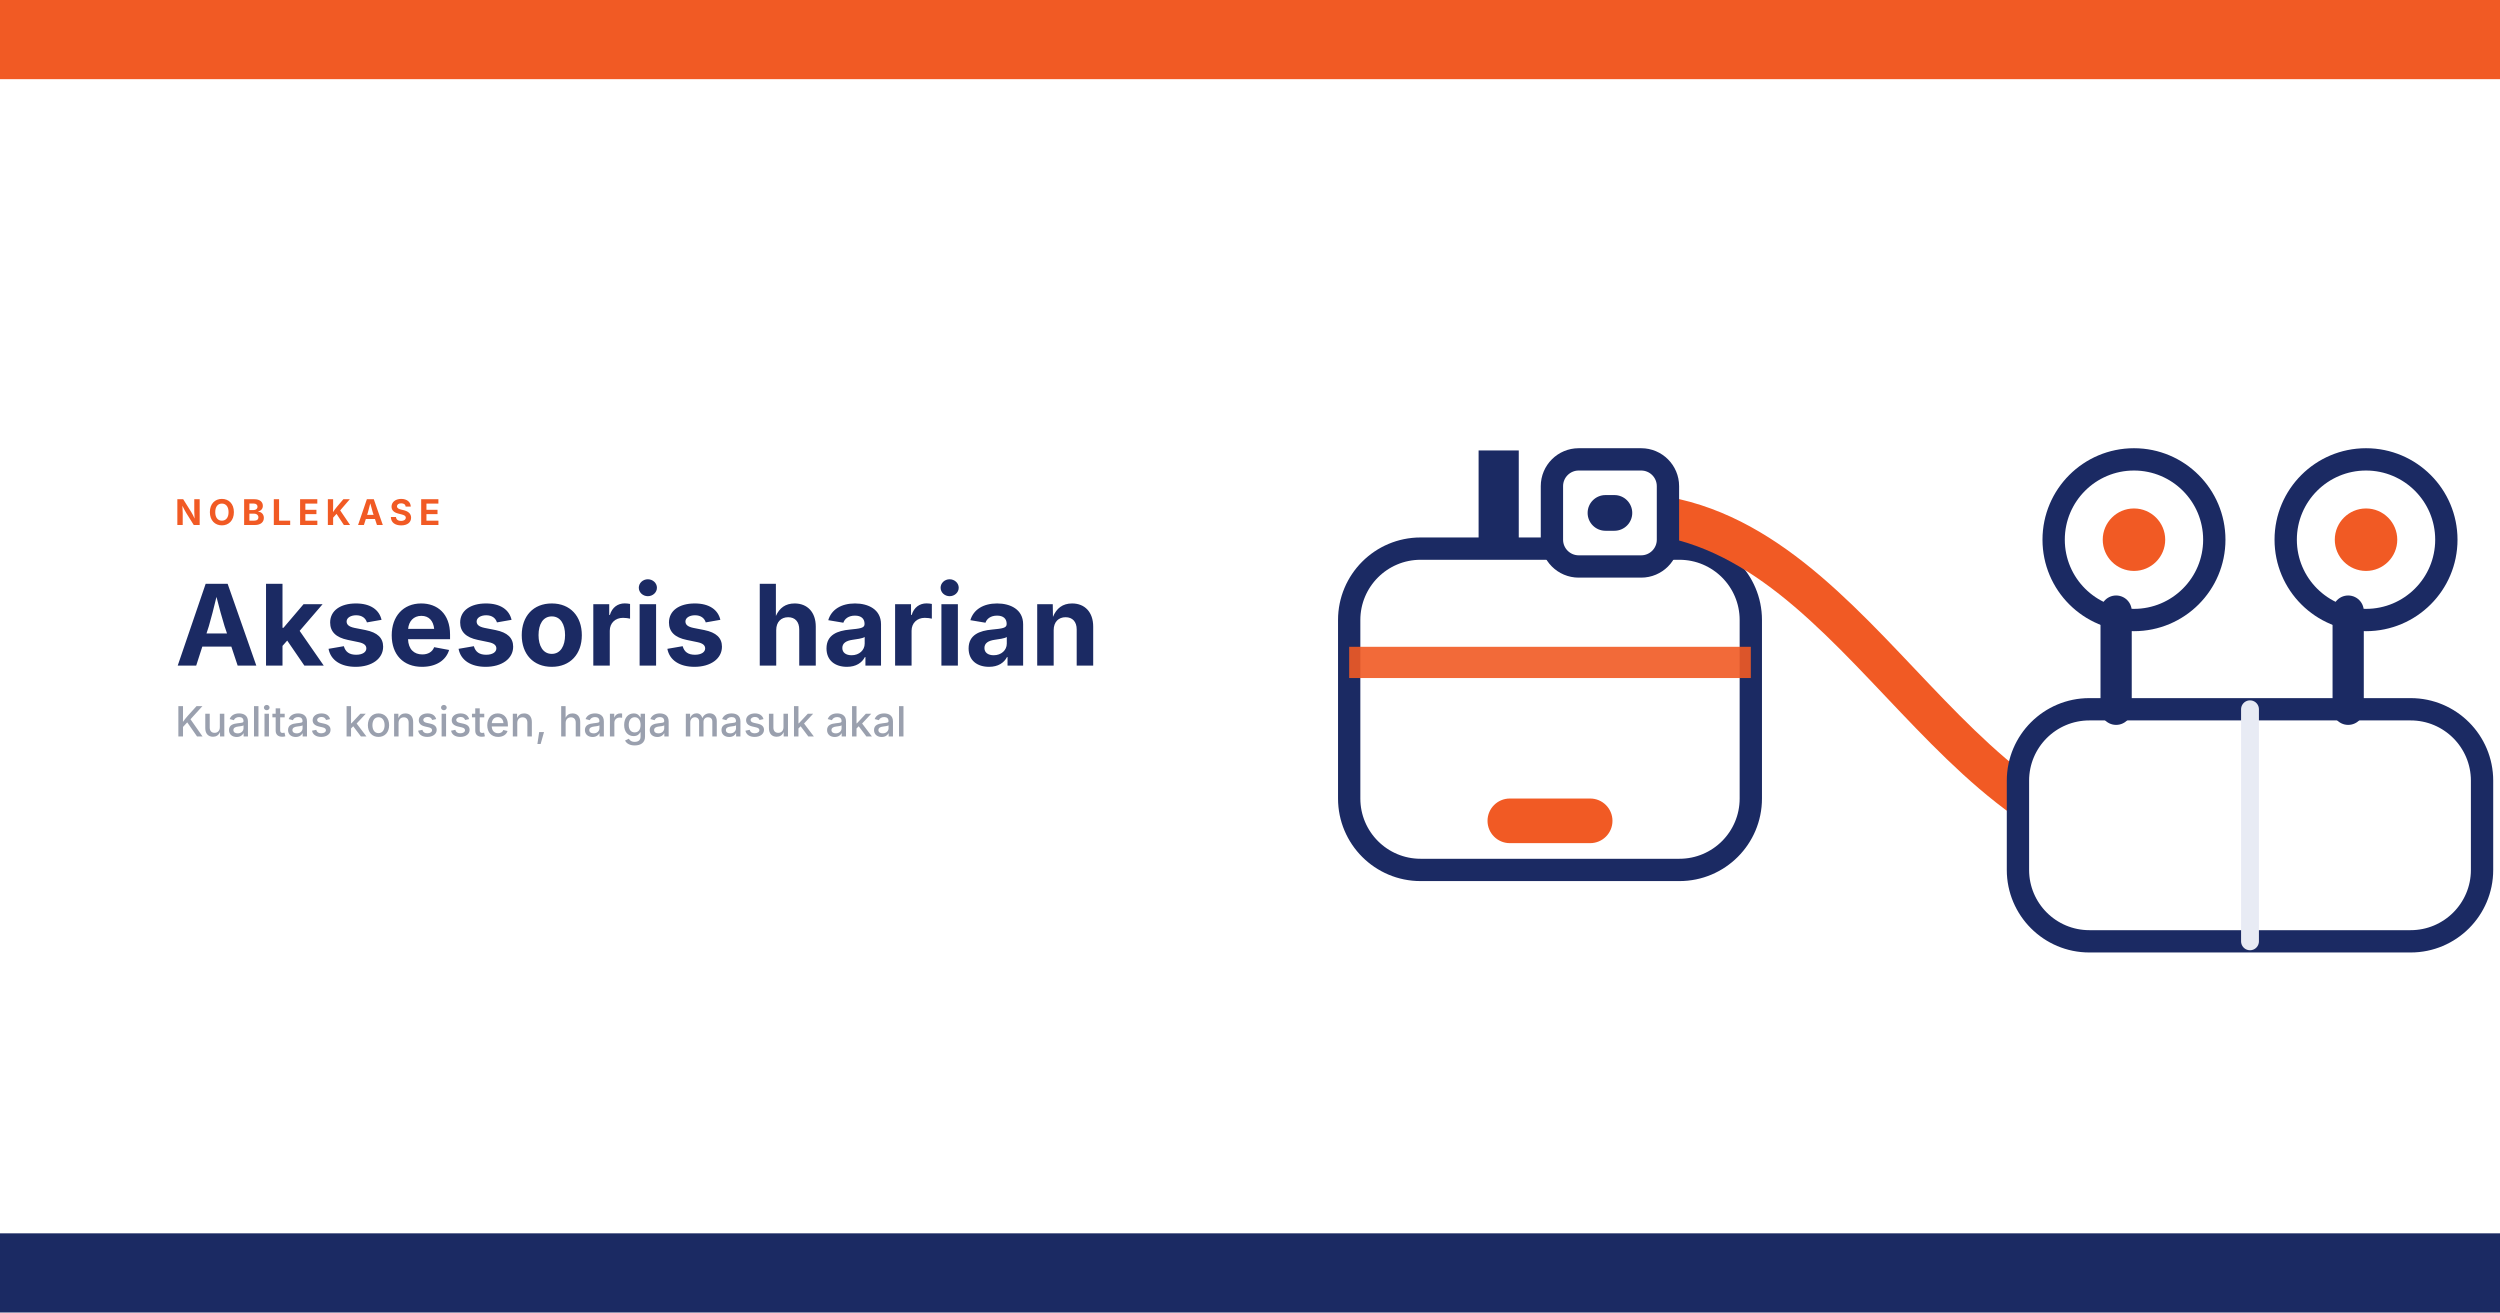
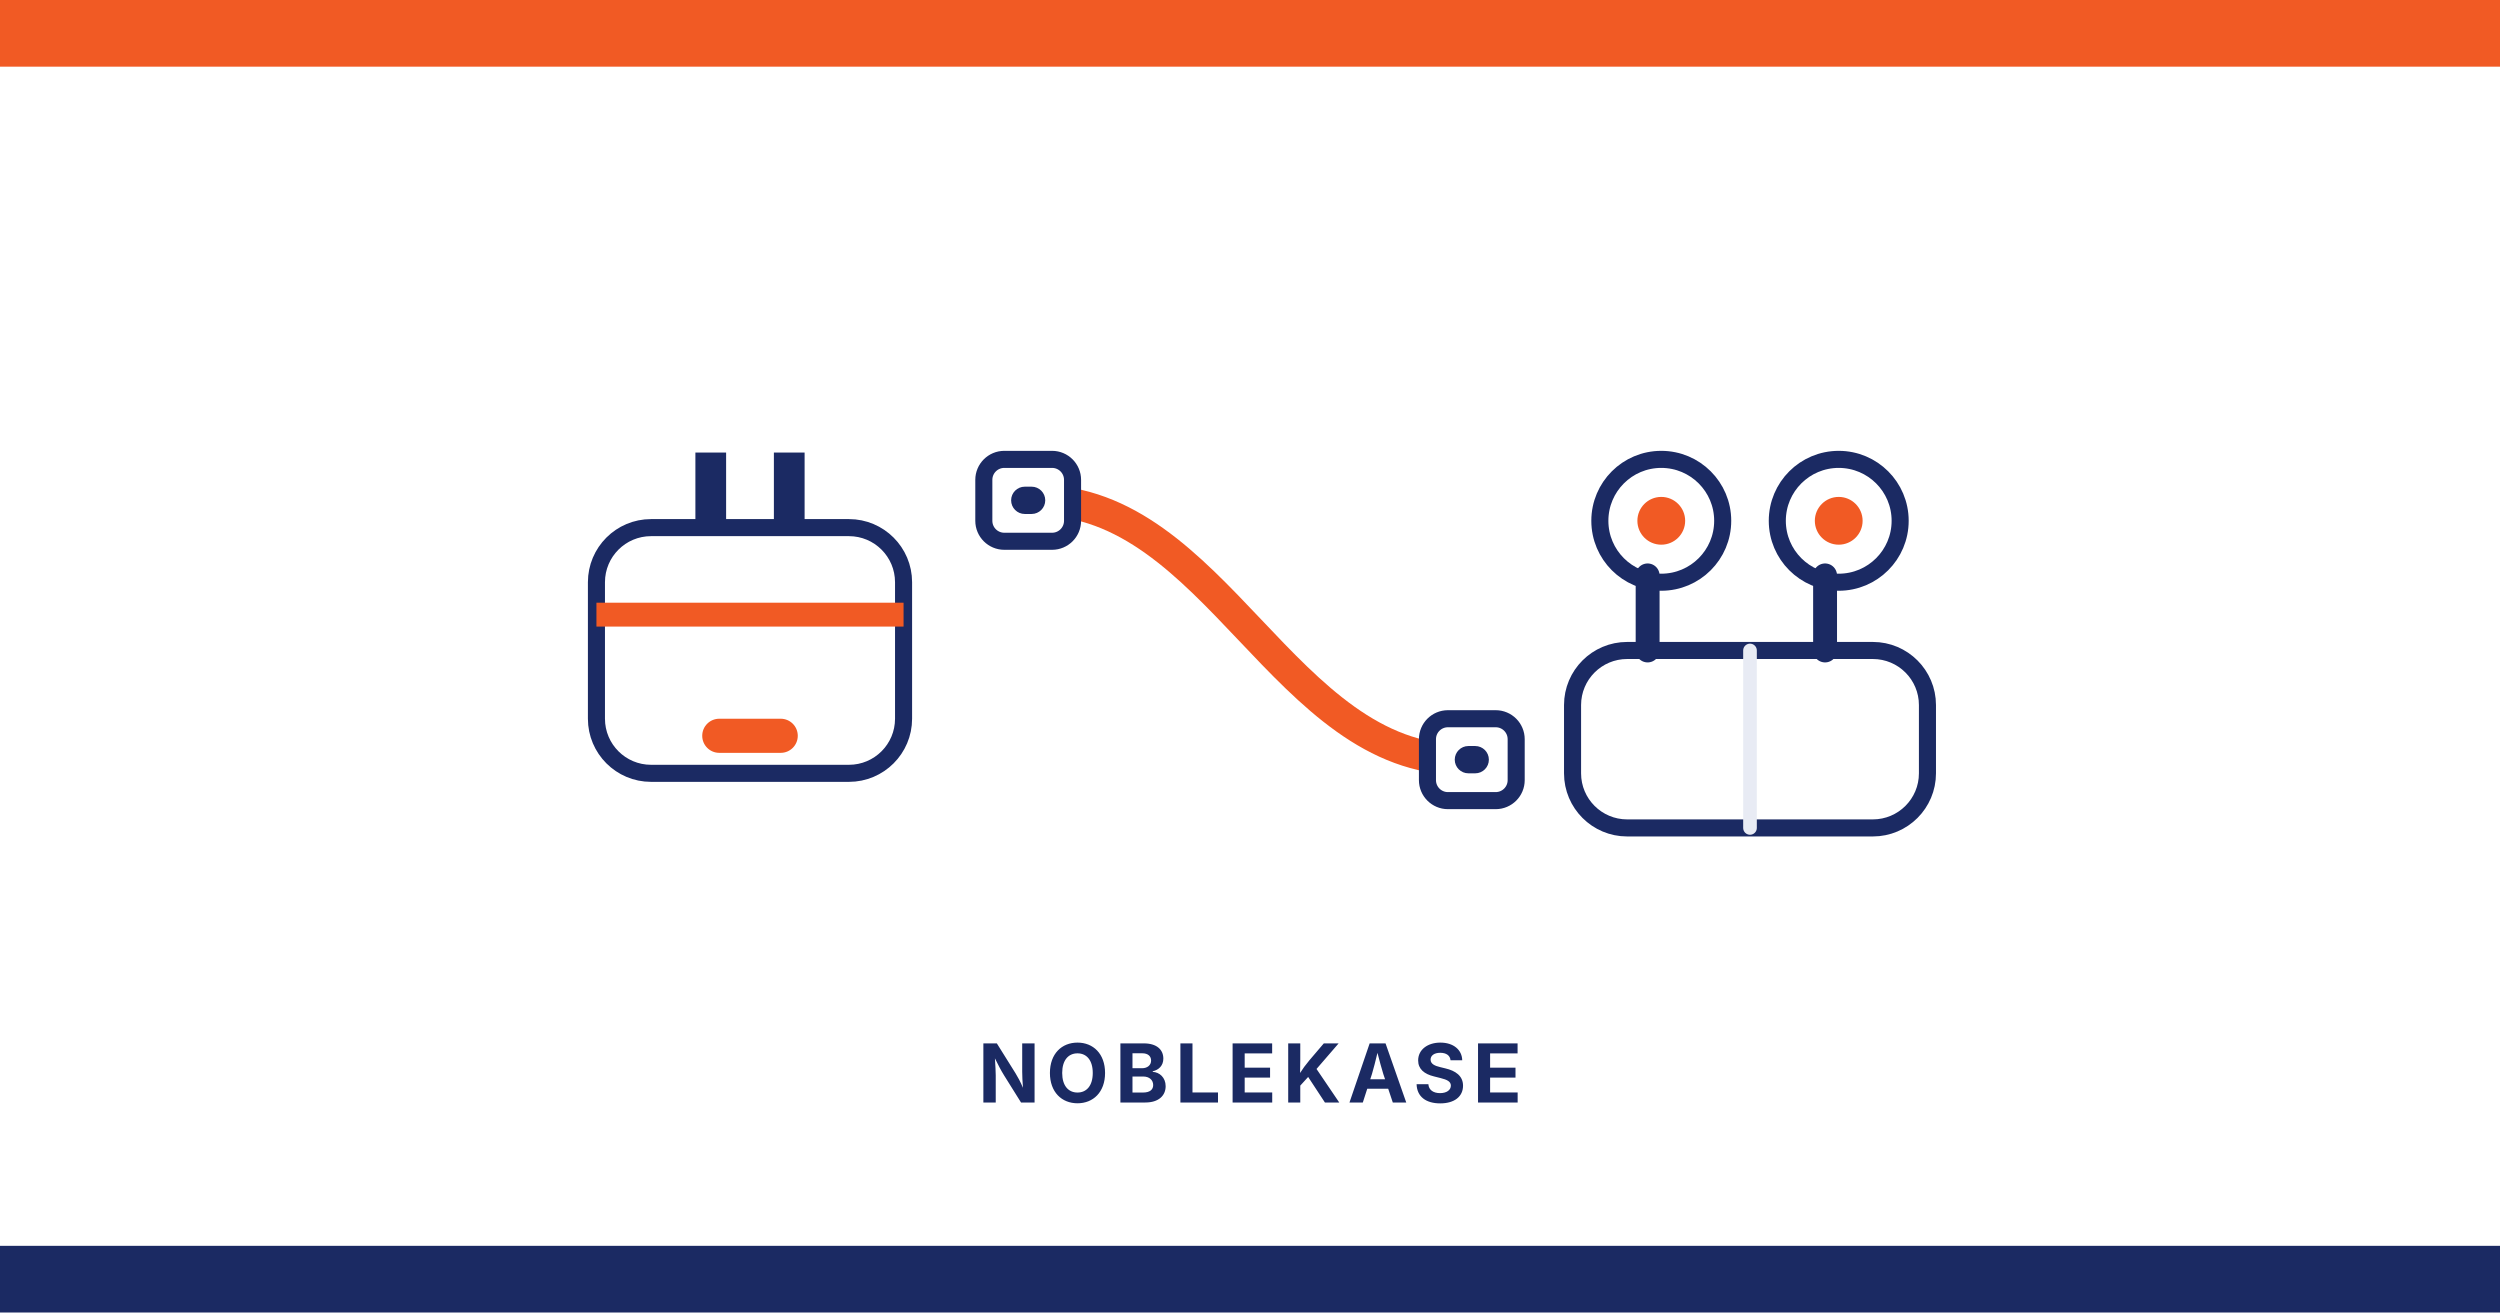
<svg xmlns="http://www.w3.org/2000/svg" viewBox="0 0 1200 630" width="1200" height="630">
  <rect width="1200" height="630" fill="#FFFFFF" />
-   <rect x="0" y="0" width="1200" height="38" fill="#F15A24" />
-   <rect x="0" y="592" width="1200" height="38" fill="#1B2A63" />
-   <g transform="translate(744.0,327.6) scale(2.142)" stroke="#1B2A63" stroke-width="5" fill="none" stroke-linejoin="round" stroke-linecap="round">
+   <rect x="0" y="0" width="1200" height="32" fill="#F15A24" />
+   <rect x="0" y="598" width="1200" height="32" fill="#1B2A63" />
+   <g transform="translate(360.0,302.4) scale(1.638)" stroke="#1B2A63" stroke-width="5" fill="none" stroke-linejoin="round" stroke-linecap="round">
    <rect x="-45" y="-30" width="90" height="72" rx="16" fill="#FFFFFF" />
    <rect x="-16" y="-52" width="9" height="24" fill="#1B2A63" stroke="none" />
    <rect x="7" y="-52" width="9" height="24" fill="#1B2A63" stroke="none" />
    <rect x="-14" y="26" width="28" height="10" rx="5" fill="#F15A24" stroke="none" />
-     <rect x="-45" y="-8" width="90" height="7" fill="#F15A24" stroke="none" opacity="0.9" />
+     <rect x="-45" y="-8" width="90" height="7" fill="#F15A24" stroke="none" />
  </g>
-   <g transform="translate(912.0,327.6) scale(2.142)" stroke="#1B2A63" stroke-width="5" fill="none" stroke-linejoin="round" stroke-linecap="round">
+   <g transform="translate(600.0,302.4) scale(1.638)" stroke="#1B2A63" stroke-width="5" fill="none" stroke-linejoin="round" stroke-linecap="round">
    <path d="M-62,-38 C-10,-38 10,38 62,38" stroke="#F15A24" stroke-width="9" />
    <rect x="-78" y="-50" width="26" height="24" rx="6" fill="#FFFFFF" />
    <rect x="52" y="26" width="26" height="24" rx="6" fill="#FFFFFF" />
    <rect x="-70" y="-42" width="10" height="8" rx="4" fill="#1B2A63" stroke="none" />
    <rect x="60" y="34" width="10" height="8" rx="4" fill="#1B2A63" stroke="none" />
  </g>
-   <g transform="translate(1080.0,327.6) scale(2.142)" stroke="#1B2A63" stroke-width="5" fill="none" stroke-linejoin="round" stroke-linecap="round">
+   <g transform="translate(840.0,302.4) scale(1.638)" stroke="#1B2A63" stroke-width="5" fill="none" stroke-linejoin="round" stroke-linecap="round">
    <rect x="-52" y="6" width="104" height="52" rx="16" fill="#FFFFFF" />
    <line x1="0" y1="6" x2="0" y2="58" stroke="#E8EBF4" stroke-width="4" />
    <circle cx="-26" cy="-32" r="18" fill="#FFFFFF" />
    <path d="M-30,-16 L-30,6" stroke-width="7" />
    <circle cx="-26" cy="-32" r="7" fill="#F15A24" stroke="none" />
    <circle cx="26" cy="-32" r="18" fill="#FFFFFF" />
    <path d="M22,-16 L22,6" stroke-width="7" />
    <circle cx="26" cy="-32" r="7" fill="#F15A24" stroke="none" />
  </g>
-   <text x="84" y="252.0" text-anchor="start" font-family="Inter, Helvetica, Arial, sans-serif" font-size="17" font-weight="700" fill="#F15A24" letter-spacing="3">NOBLEKASE</text>
-   <text x="84" y="319.5" text-anchor="start" font-family="Inter, Helvetica, Arial, sans-serif" font-size="54" font-weight="700" fill="#1B2A63">Aksesoris harian</text>
-   <text x="84" y="353.5" text-anchor="start" font-family="Inter, Helvetica, Arial, sans-serif" font-size="20" font-weight="500" fill="#9AA0AE">Kualitas konsisten, harga masuk akal</text>
+   <text x="600.0" y="529.2" text-anchor="middle" font-family="Inter, Helvetica, Arial, sans-serif" font-size="39" font-weight="700" fill="#1B2A63" letter-spacing="3">NOBLEKASE</text>
</svg>
